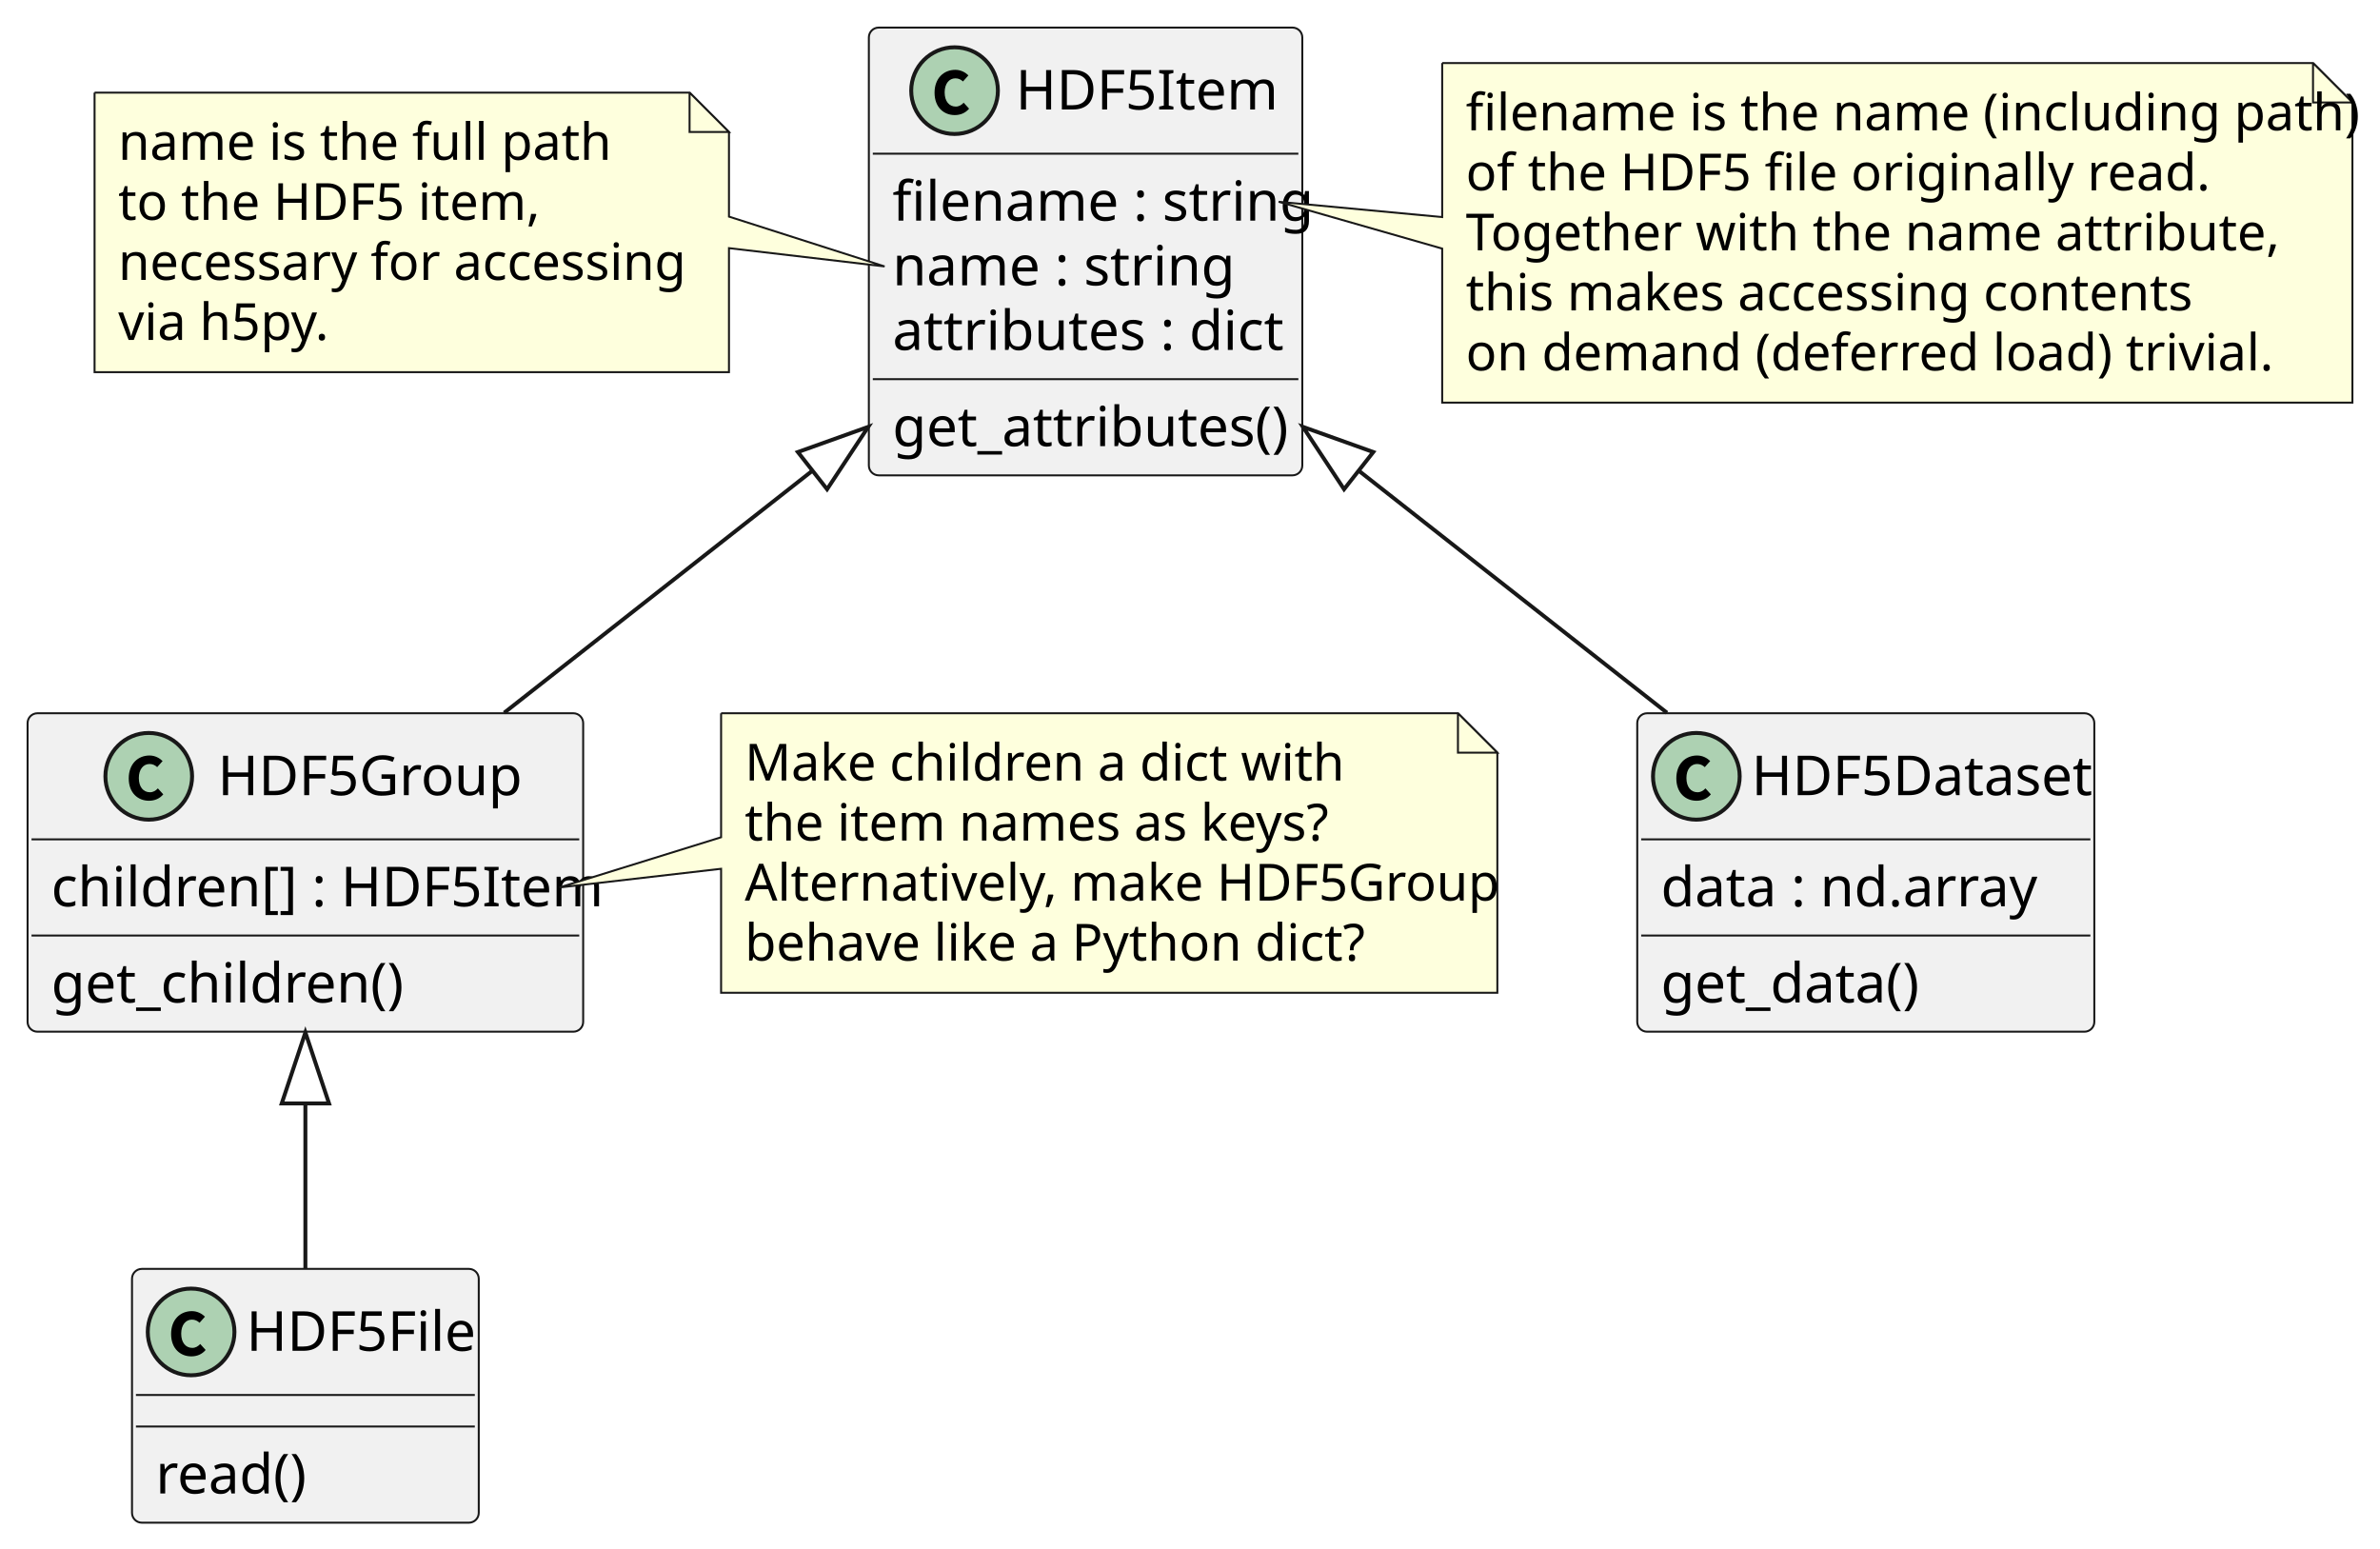
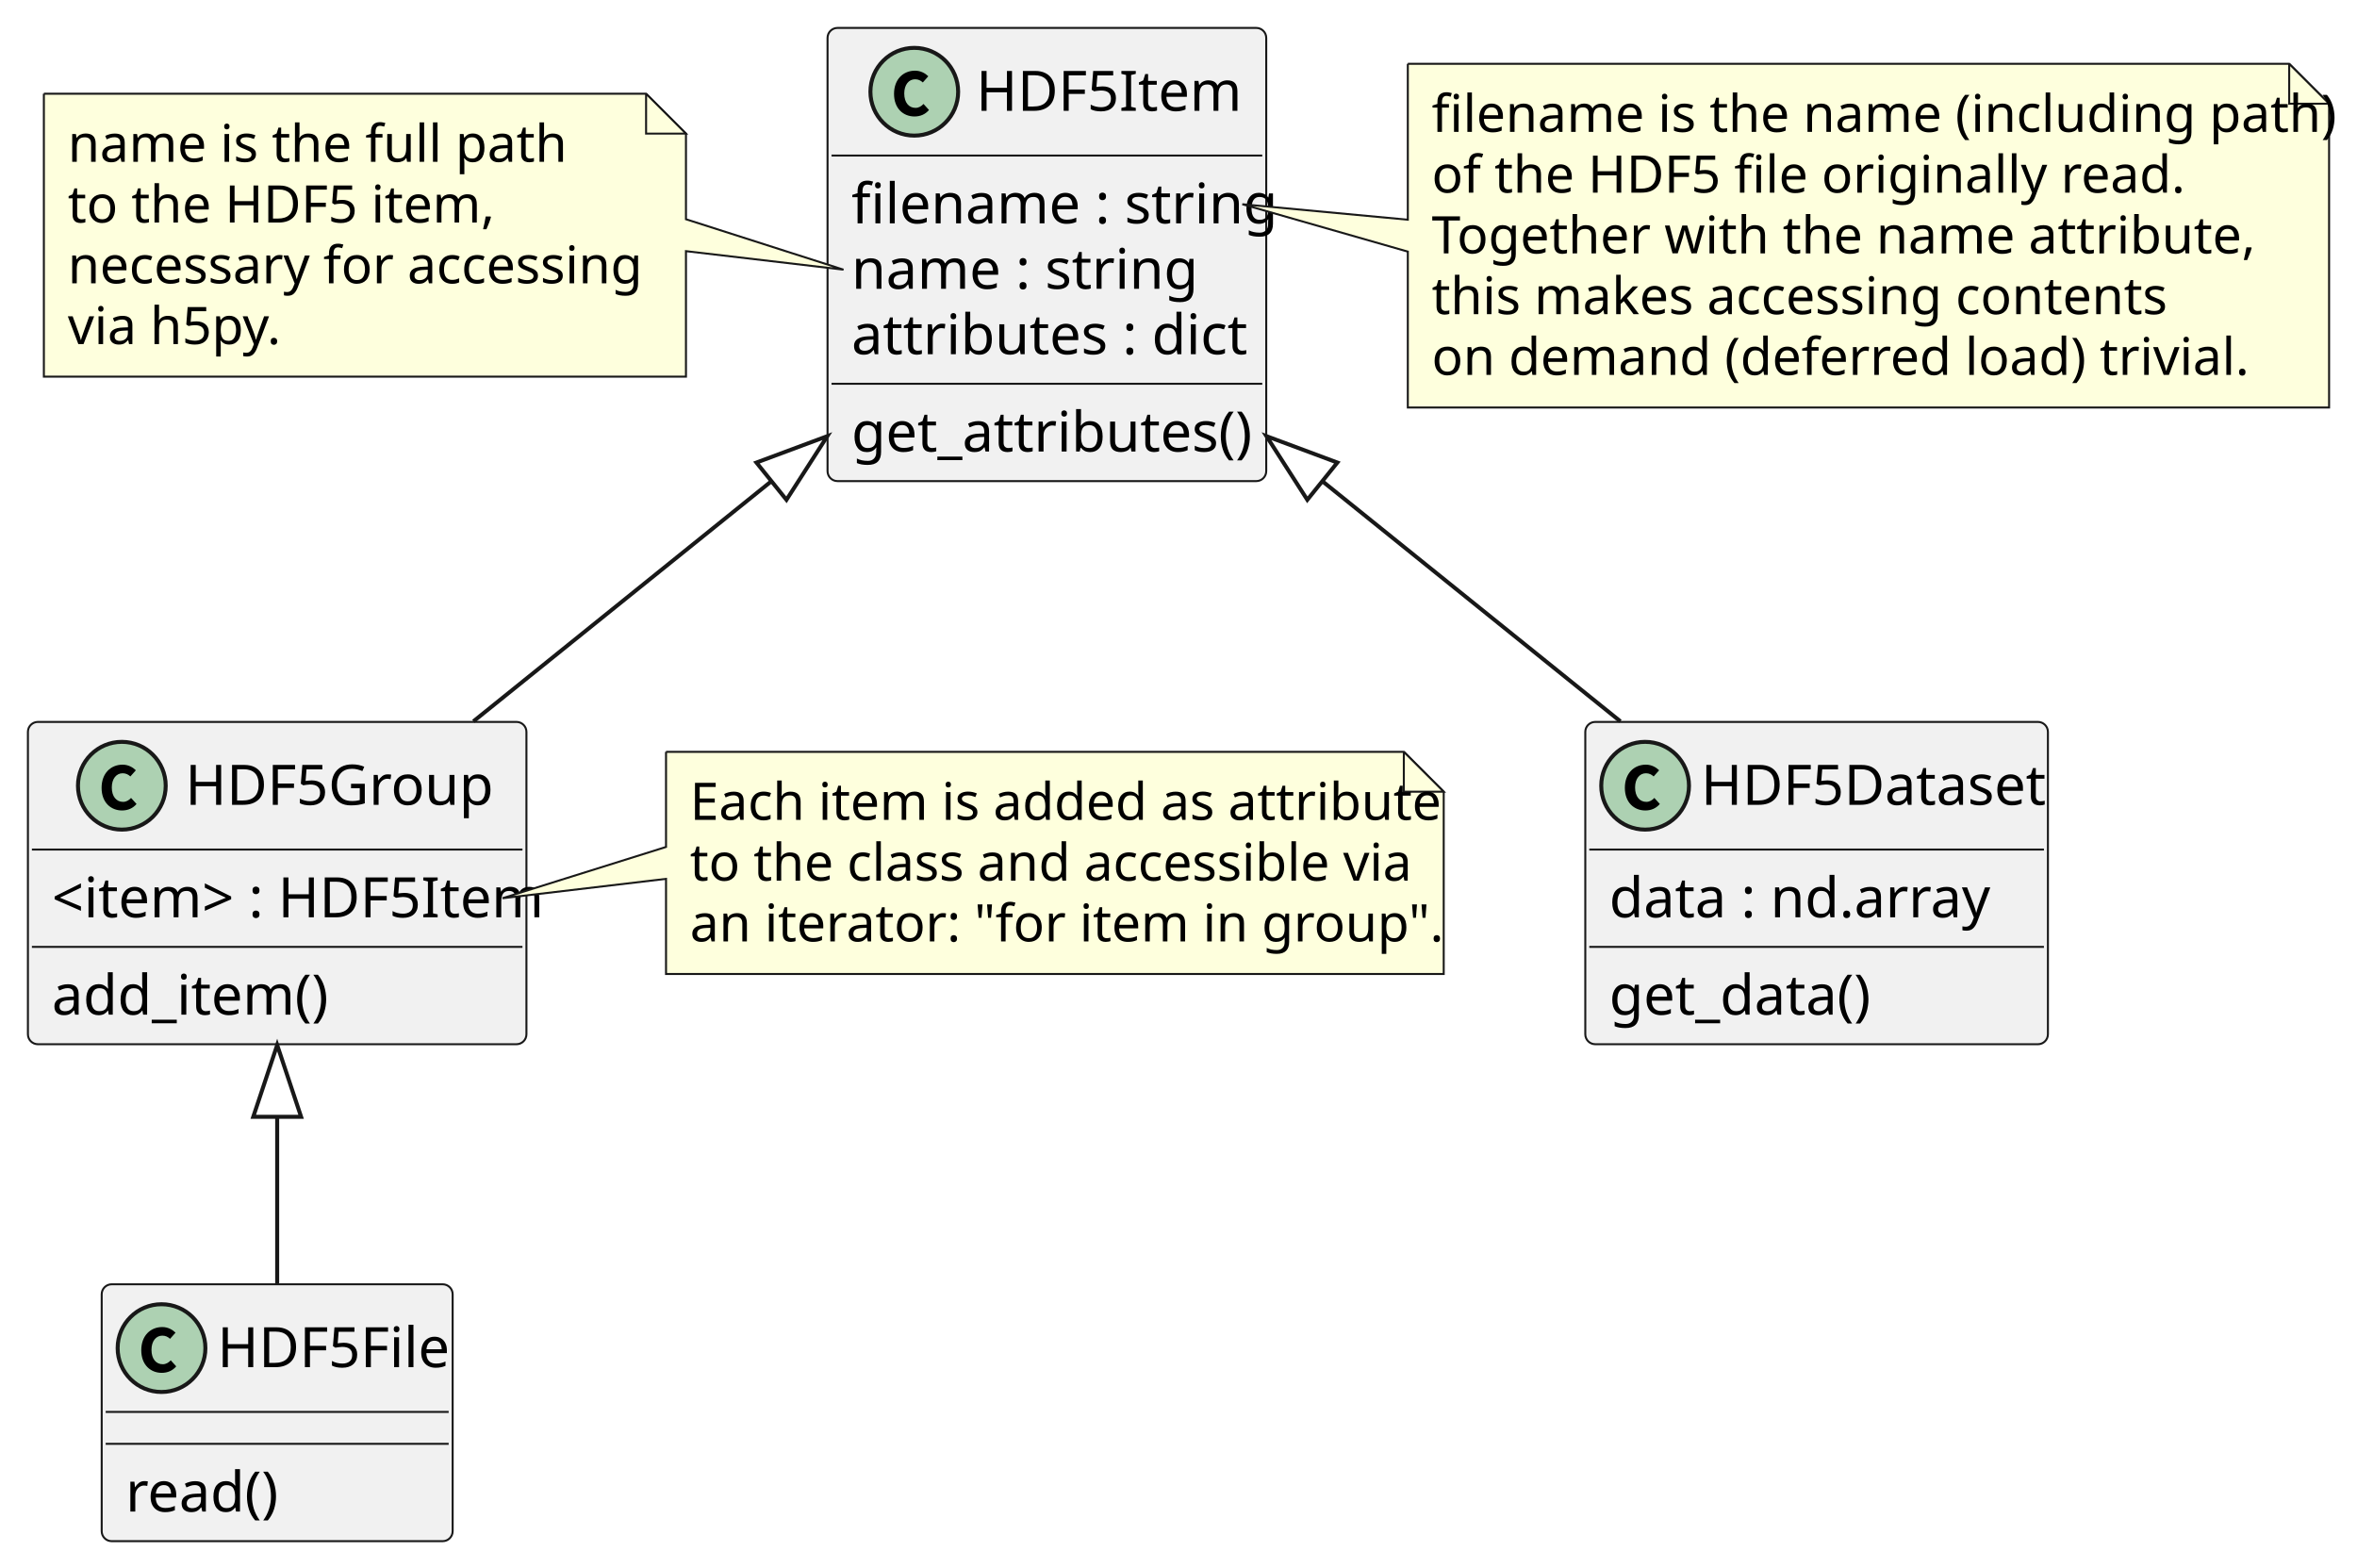
- <svg xmlns="http://www.w3.org/2000/svg" contentStyleType="text/css" height="393px" preserveAspectRatio="none" style="width:604px;height:393px;background:#FFFFFF;" version="1.1" viewBox="0 0 604 393" width="604px" zoomAndPan="magnify">
+ <svg xmlns="http://www.w3.org/2000/svg" contentStyleType="text/css" height="393px" preserveAspectRatio="none" style="width:591px;height:393px;background:#FFFFFF;" version="1.1" viewBox="0 0 591 393" width="591px" zoomAndPan="magnify">
  <defs />
  <g>
    <g id="elem_HDF5Item">
-       <rect codeLine="3" fill="#F1F1F1" height="113.625" id="HDF5Item" rx="2.5" ry="2.5" style="stroke:#181818;stroke-width:0.5;" width="110" x="220.5" y="7" />
-       <ellipse cx="242.25" cy="23" fill="#ADD1B2" rx="11" ry="11" style="stroke:#181818;stroke-width:1.0;" />
-       <path d="M242.297,29.203 C243.797,29.203 245.031,28.641 245.938,27.578 L244.562,26.062 C244.016,26.656 243.359,27.047 242.562,27.047 C240.891,27.047 239.734,25.719 239.734,23.438 C239.734,21.219 240.891,19.875 242.453,19.875 C243.266,19.875 243.859,20.188 244.391,20.672 L245.766,19.125 C245.016,18.391 243.859,17.719 242.453,17.719 C239.5,17.719 237.172,19.859 237.172,23.531 C237.172,27.25 239.547,29.203 242.297,29.203 Z " fill="#000000" />
-       <text fill="#000000" font-family="sans-serif" font-size="14" lengthAdjust="spacing" textLength="63" x="257.75" y="27.785">HDF5Item</text>
-       <line style="stroke:#181818;stroke-width:0.5;" x1="221.5" x2="329.5" y1="39" y2="39" />
-       <text fill="#000000" font-family="sans-serif" font-size="14" lengthAdjust="spacing" textLength="98" x="226.5" y="55.988">filename : string</text>
-       <text fill="#000000" font-family="sans-serif" font-size="14" lengthAdjust="spacing" textLength="80" x="226.5" y="72.394">name : string</text>
-       <text fill="#000000" font-family="sans-serif" font-size="14" lengthAdjust="spacing" textLength="93" x="226.5" y="88.801">attributes : dict</text>
-       <line style="stroke:#181818;stroke-width:0.5;" x1="221.5" x2="329.5" y1="96.219" y2="96.219" />
-       <text fill="#000000" font-family="sans-serif" font-size="14" lengthAdjust="spacing" textLength="97" x="226.5" y="113.207">get_attributes()</text>
+       <rect codeLine="3" fill="#F1F1F1" height="113.625" id="HDF5Item" rx="2.5" ry="2.5" style="stroke:#181818;stroke-width:0.5;" width="110" x="207.5" y="7" />
+       <ellipse cx="229.25" cy="23" fill="#ADD1B2" rx="11" ry="11" style="stroke:#181818;stroke-width:1.0;" />
+       <path d="M229.297,29.203 C230.797,29.203 232.031,28.641 232.938,27.578 L231.562,26.062 C231.016,26.656 230.359,27.047 229.562,27.047 C227.891,27.047 226.734,25.719 226.734,23.438 C226.734,21.219 227.891,19.875 229.453,19.875 C230.266,19.875 230.859,20.188 231.391,20.672 L232.766,19.125 C232.016,18.391 230.859,17.719 229.453,17.719 C226.5,17.719 224.172,19.859 224.172,23.531 C224.172,27.25 226.547,29.203 229.297,29.203 Z " fill="#000000" />
+       <text fill="#000000" font-family="sans-serif" font-size="14" lengthAdjust="spacing" textLength="63" x="244.75" y="27.785">HDF5Item</text>
+       <line style="stroke:#181818;stroke-width:0.5;" x1="208.5" x2="316.5" y1="39" y2="39" />
+       <text fill="#000000" font-family="sans-serif" font-size="14" lengthAdjust="spacing" textLength="98" x="213.5" y="55.988">filename : string</text>
+       <text fill="#000000" font-family="sans-serif" font-size="14" lengthAdjust="spacing" textLength="80" x="213.5" y="72.394">name : string</text>
+       <text fill="#000000" font-family="sans-serif" font-size="14" lengthAdjust="spacing" textLength="93" x="213.5" y="88.801">attributes : dict</text>
+       <line style="stroke:#181818;stroke-width:0.5;" x1="208.5" x2="316.5" y1="96.219" y2="96.219" />
+       <text fill="#000000" font-family="sans-serif" font-size="14" lengthAdjust="spacing" textLength="97" x="213.5" y="113.207">get_attributes()</text>
    </g>
-     <path d="M366,16 L366,55.086 L324.5,51.203 L366,63.086 L366,102.172 A0,0 0 0 0 366,102.172 L597,102.172 A0,0 0 0 0 597,102.172 L597,26 L587,16 L366,16 A0,0 0 0 0 366,16 " fill="#FEFFDD" style="stroke:#181818;stroke-width:0.5;" />
-     <path d="M587,16 L587,26 L597,26 L587,16 " fill="#FEFFDD" style="stroke:#181818;stroke-width:0.5;" />
-     <text fill="#000000" font-family="sans-serif" font-size="13" lengthAdjust="spacing" textLength="210" x="372" y="33.06">filename is the name (including path)</text>
-     <text fill="#000000" font-family="sans-serif" font-size="13" lengthAdjust="spacing" textLength="173" x="372" y="48.295">of the HDF5 file originally read.</text>
-     <text fill="#000000" font-family="sans-serif" font-size="13" lengthAdjust="spacing" textLength="187" x="372" y="63.529">Together with the name attribute,</text>
-     <text fill="#000000" font-family="sans-serif" font-size="13" lengthAdjust="spacing" textLength="178" x="372" y="78.764">this makes accessing contents</text>
-     <text fill="#000000" font-family="sans-serif" font-size="13" lengthAdjust="spacing" textLength="186" x="372" y="93.998">on demand (deferred load) trivial.</text>
-     <path d="M24,23.5 L24,94.438 A0,0 0 0 0 24,94.438 L185,94.438 A0,0 0 0 0 185,94.438 L185,62.969 L224.5,67.609 L185,54.969 L185,33.5 L175,23.5 L24,23.5 A0,0 0 0 0 24,23.5 " fill="#FEFFDD" style="stroke:#181818;stroke-width:0.5;" />
-     <path d="M175,23.5 L175,33.5 L185,33.5 L175,23.5 " fill="#FEFFDD" style="stroke:#181818;stroke-width:0.5;" />
-     <text fill="#000000" font-family="sans-serif" font-size="13" lengthAdjust="spacing" textLength="115" x="30" y="40.56">name is the full path</text>
-     <text fill="#000000" font-family="sans-serif" font-size="13" lengthAdjust="spacing" textLength="98" x="30" y="55.795">to the HDF5 item,</text>
-     <text fill="#000000" font-family="sans-serif" font-size="13" lengthAdjust="spacing" textLength="140" x="30" y="71.029">necessary for accessing</text>
-     <text fill="#000000" font-family="sans-serif" font-size="13" lengthAdjust="spacing" textLength="49" x="30" y="86.264">via h5py.</text>
+     <path d="M353,16 L353,55.086 L311.5,51.203 L353,63.086 L353,102.172 A0,0 0 0 0 353,102.172 L584,102.172 A0,0 0 0 0 584,102.172 L584,26 L574,16 L353,16 A0,0 0 0 0 353,16 " fill="#FEFFDD" style="stroke:#181818;stroke-width:0.5;" />
+     <path d="M574,16 L574,26 L584,26 L574,16 " fill="#FEFFDD" style="stroke:#181818;stroke-width:0.5;" />
+     <text fill="#000000" font-family="sans-serif" font-size="13" lengthAdjust="spacing" textLength="210" x="359" y="33.06">filename is the name (including path)</text>
+     <text fill="#000000" font-family="sans-serif" font-size="13" lengthAdjust="spacing" textLength="173" x="359" y="48.295">of the HDF5 file originally read.</text>
+     <text fill="#000000" font-family="sans-serif" font-size="13" lengthAdjust="spacing" textLength="187" x="359" y="63.529">Together with the name attribute,</text>
+     <text fill="#000000" font-family="sans-serif" font-size="13" lengthAdjust="spacing" textLength="178" x="359" y="78.764">this makes accessing contents</text>
+     <text fill="#000000" font-family="sans-serif" font-size="13" lengthAdjust="spacing" textLength="186" x="359" y="93.998">on demand (deferred load) trivial.</text>
+     <path d="M11,23.5 L11,94.438 A0,0 0 0 0 11,94.438 L172,94.438 A0,0 0 0 0 172,94.438 L172,62.969 L211.5,67.609 L172,54.969 L172,33.5 L162,23.5 L11,23.5 A0,0 0 0 0 11,23.5 " fill="#FEFFDD" style="stroke:#181818;stroke-width:0.5;" />
+     <path d="M162,23.5 L162,33.5 L172,33.5 L162,23.5 " fill="#FEFFDD" style="stroke:#181818;stroke-width:0.5;" />
+     <text fill="#000000" font-family="sans-serif" font-size="13" lengthAdjust="spacing" textLength="115" x="17" y="40.56">name is the full path</text>
+     <text fill="#000000" font-family="sans-serif" font-size="13" lengthAdjust="spacing" textLength="98" x="17" y="55.795">to the HDF5 item,</text>
+     <text fill="#000000" font-family="sans-serif" font-size="13" lengthAdjust="spacing" textLength="140" x="17" y="71.029">necessary for accessing</text>
+     <text fill="#000000" font-family="sans-serif" font-size="13" lengthAdjust="spacing" textLength="49" x="17" y="86.264">via h5py.</text>
    <g id="elem_HDF5Group">
-       <rect codeLine="25" fill="#F1F1F1" height="80.812" id="HDF5Group" rx="2.5" ry="2.5" style="stroke:#181818;stroke-width:0.5;" width="141" x="7" y="181" />
-       <ellipse cx="37.75" cy="197" fill="#ADD1B2" rx="11" ry="11" style="stroke:#181818;stroke-width:1.0;" />
-       <path d="M37.797,203.203 C39.297,203.203 40.531,202.641 41.438,201.578 L40.062,200.062 C39.516,200.656 38.859,201.047 38.062,201.047 C36.391,201.047 35.234,199.719 35.234,197.438 C35.234,195.219 36.391,193.875 37.953,193.875 C38.766,193.875 39.359,194.188 39.891,194.672 L41.266,193.125 C40.516,192.391 39.359,191.719 37.953,191.719 C35,191.719 32.672,193.859 32.672,197.531 C32.672,201.25 35.047,203.203 37.797,203.203 Z " fill="#000000" />
-       <text fill="#000000" font-family="sans-serif" font-size="14" lengthAdjust="spacing" textLength="74" x="55.25" y="201.785">HDF5Group</text>
-       <line style="stroke:#181818;stroke-width:0.5;" x1="8" x2="147" y1="213" y2="213" />
-       <text fill="#000000" font-family="sans-serif" font-size="14" lengthAdjust="spacing" textLength="129" x="13" y="229.988">children[] : HDF5Item</text>
-       <line style="stroke:#181818;stroke-width:0.5;" x1="8" x2="147" y1="237.406" y2="237.406" />
-       <text fill="#000000" font-family="sans-serif" font-size="14" lengthAdjust="spacing" textLength="85" x="13" y="254.394">get_children()</text>
+       <rect codeLine="25" fill="#F1F1F1" height="80.812" id="HDF5Group" rx="2.5" ry="2.5" style="stroke:#181818;stroke-width:0.5;" width="125" x="7" y="181" />
+       <ellipse cx="30.55" cy="197" fill="#ADD1B2" rx="11" ry="11" style="stroke:#181818;stroke-width:1.0;" />
+       <path d="M30.597,203.203 C32.097,203.203 33.331,202.641 34.237,201.578 L32.862,200.062 C32.316,200.656 31.659,201.047 30.863,201.047 C29.191,201.047 28.034,199.719 28.034,197.438 C28.034,195.219 29.191,193.875 30.753,193.875 C31.566,193.875 32.159,194.188 32.691,194.672 L34.066,193.125 C33.316,192.391 32.159,191.719 30.753,191.719 C27.8,191.719 25.472,193.859 25.472,197.531 C25.472,201.25 27.847,203.203 30.597,203.203 Z " fill="#000000" />
+       <text fill="#000000" font-family="sans-serif" font-size="14" lengthAdjust="spacing" textLength="74" x="46.45" y="201.785">HDF5Group</text>
+       <line style="stroke:#181818;stroke-width:0.5;" x1="8" x2="131" y1="213" y2="213" />
+       <text fill="#000000" font-family="sans-serif" font-size="14" lengthAdjust="spacing" textLength="113" x="13" y="229.988">&lt;item&gt; : HDF5Item</text>
+       <line style="stroke:#181818;stroke-width:0.5;" x1="8" x2="131" y1="237.406" y2="237.406" />
+       <text fill="#000000" font-family="sans-serif" font-size="14" lengthAdjust="spacing" textLength="67" x="13" y="254.394">add_item()</text>
    </g>
-     <path d="M183,181 L183,212.469 L142,225.203 L183,220.469 L183,251.938 A0,0 0 0 0 183,251.938 L380,251.938 A0,0 0 0 0 380,251.938 L380,191 L370,181 L183,181 A0,0 0 0 0 183,181 " fill="#FEFFDD" style="stroke:#181818;stroke-width:0.5;" />
-     <path d="M370,181 L370,191 L380,191 L370,181 " fill="#FEFFDD" style="stroke:#181818;stroke-width:0.5;" />
-     <text fill="#000000" font-family="sans-serif" font-size="13" lengthAdjust="spacing" textLength="141" x="189" y="198.06">Make children a dict with</text>
-     <text fill="#000000" font-family="sans-serif" font-size="13" lengthAdjust="spacing" textLength="141" x="189" y="213.295">the item names as keys?</text>
-     <text fill="#000000" font-family="sans-serif" font-size="13" lengthAdjust="spacing" textLength="176" x="189" y="228.529">Alternatively, make HDF5Group</text>
-     <text fill="#000000" font-family="sans-serif" font-size="13" lengthAdjust="spacing" textLength="146" x="189" y="243.764">behave like a Python dict?</text>
+     <path d="M167,188.5 L167,212.352 L126,225.203 L167,220.352 L167,244.203 A0,0 0 0 0 167,244.203 L362,244.203 A0,0 0 0 0 362,244.203 L362,198.5 L352,188.5 L167,188.5 A0,0 0 0 0 167,188.5 " fill="#FEFFDD" style="stroke:#181818;stroke-width:0.5;" />
+     <path d="M352,188.5 L352,198.5 L362,198.5 L352,188.5 " fill="#FEFFDD" style="stroke:#181818;stroke-width:0.5;" />
+     <text fill="#000000" font-family="sans-serif" font-size="13" lengthAdjust="spacing" textLength="174" x="173" y="205.56">Each item is added as attribute</text>
+     <text fill="#000000" font-family="sans-serif" font-size="13" lengthAdjust="spacing" textLength="174" x="173" y="220.795">to the class and accessible via</text>
+     <text fill="#000000" font-family="sans-serif" font-size="13" lengthAdjust="spacing" textLength="166" x="173" y="236.029">an iterator: "for item in group".</text>
    <g id="elem_HDF5Dataset">
-       <rect codeLine="37" fill="#F1F1F1" height="80.812" id="HDF5Dataset" rx="2.5" ry="2.5" style="stroke:#181818;stroke-width:0.5;" width="116" x="415.5" y="181" />
-       <ellipse cx="430.5" cy="197" fill="#ADD1B2" rx="11" ry="11" style="stroke:#181818;stroke-width:1.0;" />
-       <path d="M430.547,203.203 C432.047,203.203 433.281,202.641 434.188,201.578 L432.812,200.062 C432.266,200.656 431.609,201.047 430.812,201.047 C429.141,201.047 427.984,199.719 427.984,197.438 C427.984,195.219 429.141,193.875 430.703,193.875 C431.516,193.875 432.109,194.188 432.641,194.672 L434.016,193.125 C433.266,192.391 432.109,191.719 430.703,191.719 C427.75,191.719 425.422,193.859 425.422,197.531 C425.422,201.25 427.797,203.203 430.547,203.203 Z " fill="#000000" />
-       <text fill="#000000" font-family="sans-serif" font-size="14" lengthAdjust="spacing" textLength="84" x="444.5" y="201.785">HDF5Dataset</text>
-       <line style="stroke:#181818;stroke-width:0.5;" x1="416.5" x2="530.5" y1="213" y2="213" />
-       <text fill="#000000" font-family="sans-serif" font-size="14" lengthAdjust="spacing" textLength="91" x="421.5" y="229.988">data : nd.array</text>
-       <line style="stroke:#181818;stroke-width:0.5;" x1="416.5" x2="530.5" y1="237.406" y2="237.406" />
-       <text fill="#000000" font-family="sans-serif" font-size="14" lengthAdjust="spacing" textLength="65" x="421.5" y="254.394">get_data()</text>
+       <rect codeLine="36" fill="#F1F1F1" height="80.812" id="HDF5Dataset" rx="2.5" ry="2.5" style="stroke:#181818;stroke-width:0.5;" width="116" x="397.5" y="181" />
+       <ellipse cx="412.5" cy="197" fill="#ADD1B2" rx="11" ry="11" style="stroke:#181818;stroke-width:1.0;" />
+       <path d="M412.547,203.203 C414.047,203.203 415.281,202.641 416.188,201.578 L414.812,200.062 C414.266,200.656 413.609,201.047 412.812,201.047 C411.141,201.047 409.984,199.719 409.984,197.438 C409.984,195.219 411.141,193.875 412.703,193.875 C413.516,193.875 414.109,194.188 414.641,194.672 L416.016,193.125 C415.266,192.391 414.109,191.719 412.703,191.719 C409.75,191.719 407.422,193.859 407.422,197.531 C407.422,201.25 409.797,203.203 412.547,203.203 Z " fill="#000000" />
+       <text fill="#000000" font-family="sans-serif" font-size="14" lengthAdjust="spacing" textLength="84" x="426.5" y="201.785">HDF5Dataset</text>
+       <line style="stroke:#181818;stroke-width:0.5;" x1="398.5" x2="512.5" y1="213" y2="213" />
+       <text fill="#000000" font-family="sans-serif" font-size="14" lengthAdjust="spacing" textLength="91" x="403.5" y="229.988">data : nd.array</text>
+       <line style="stroke:#181818;stroke-width:0.5;" x1="398.5" x2="512.5" y1="237.406" y2="237.406" />
+       <text fill="#000000" font-family="sans-serif" font-size="14" lengthAdjust="spacing" textLength="65" x="403.5" y="254.394">get_data()</text>
    </g>
    <g id="elem_HDF5File">
-       <rect codeLine="43" fill="#F1F1F1" height="64.406" id="HDF5File" rx="2.5" ry="2.5" style="stroke:#181818;stroke-width:0.5;" width="88" x="33.5" y="322" />
-       <ellipse cx="48.5" cy="338" fill="#ADD1B2" rx="11" ry="11" style="stroke:#181818;stroke-width:1.0;" />
-       <path d="M48.547,344.203 C50.047,344.203 51.281,343.641 52.188,342.578 L50.812,341.062 C50.266,341.656 49.609,342.047 48.812,342.047 C47.141,342.047 45.984,340.719 45.984,338.438 C45.984,336.219 47.141,334.875 48.703,334.875 C49.516,334.875 50.109,335.188 50.641,335.672 L52.016,334.125 C51.266,333.391 50.109,332.719 48.703,332.719 C45.75,332.719 43.422,334.859 43.422,338.531 C43.422,342.25 45.797,344.203 48.547,344.203 Z " fill="#000000" />
-       <text fill="#000000" font-family="sans-serif" font-size="14" lengthAdjust="spacing" textLength="56" x="62.5" y="342.785">HDF5File</text>
-       <line style="stroke:#181818;stroke-width:0.5;" x1="34.5" x2="120.5" y1="354" y2="354" />
-       <line style="stroke:#181818;stroke-width:0.5;" x1="34.5" x2="120.5" y1="362" y2="362" />
-       <text fill="#000000" font-family="sans-serif" font-size="14" lengthAdjust="spacing" textLength="38" x="39.5" y="378.988">read()</text>
+       <rect codeLine="42" fill="#F1F1F1" height="64.406" id="HDF5File" rx="2.5" ry="2.5" style="stroke:#181818;stroke-width:0.5;" width="88" x="25.5" y="322" />
+       <ellipse cx="40.5" cy="338" fill="#ADD1B2" rx="11" ry="11" style="stroke:#181818;stroke-width:1.0;" />
+       <path d="M40.547,344.203 C42.047,344.203 43.281,343.641 44.188,342.578 L42.812,341.062 C42.266,341.656 41.609,342.047 40.812,342.047 C39.141,342.047 37.984,340.719 37.984,338.438 C37.984,336.219 39.141,334.875 40.703,334.875 C41.516,334.875 42.109,335.188 42.641,335.672 L44.016,334.125 C43.266,333.391 42.109,332.719 40.703,332.719 C37.75,332.719 35.422,334.859 35.422,338.531 C35.422,342.25 37.797,344.203 40.547,344.203 Z " fill="#000000" />
+       <text fill="#000000" font-family="sans-serif" font-size="14" lengthAdjust="spacing" textLength="56" x="54.5" y="342.785">HDF5File</text>
+       <line style="stroke:#181818;stroke-width:0.5;" x1="26.5" x2="112.5" y1="354" y2="354" />
+       <line style="stroke:#181818;stroke-width:0.5;" x1="26.5" x2="112.5" y1="362" y2="362" />
+       <text fill="#000000" font-family="sans-serif" font-size="14" lengthAdjust="spacing" textLength="38" x="31.5" y="378.988">read()</text>
    </g>
    <g id="link_HDF5Item_HDF5Group">
-       <path d="M206.192,119.436 C177.242,142.166 156.18,158.71 127.95,180.88 " fill="none" id="HDF5Item-backto-HDF5Group" style="stroke:#181818;stroke-width:1.0;" />
-       <polygon fill="none" points="220.35,108.32,202.487,114.717,209.898,124.155,220.35,108.32" style="stroke:#181818;stroke-width:1.0;" />
+       <path d="M193.434,120.644 C165.474,143.174 145.79,159.04 118.7,180.86 " fill="none" id="HDF5Item-backto-HDF5Group" style="stroke:#181818;stroke-width:1.0;" />
+       <polygon fill="none" points="207.45,109.35,189.669,115.972,197.199,125.316,207.45,109.35" style="stroke:#181818;stroke-width:1.0;" />
    </g>
    <g id="link_HDF5Item_HDF5Dataset">
-       <path d="M344.808,119.436 C373.758,142.166 394.82,158.71 423.05,180.88 " fill="none" id="HDF5Item-backto-HDF5Dataset" style="stroke:#181818;stroke-width:1.0;" />
-       <polygon fill="none" points="330.65,108.32,341.102,124.155,348.513,114.717,330.65,108.32" style="stroke:#181818;stroke-width:1.0;" />
+       <path d="M331.566,120.644 C359.526,143.174 379.21,159.04 406.3,180.86 " fill="none" id="HDF5Item-backto-HDF5Dataset" style="stroke:#181818;stroke-width:1.0;" />
+       <polygon fill="none" points="317.55,109.35,327.801,125.316,335.331,115.972,317.55,109.35" style="stroke:#181818;stroke-width:1.0;" />
    </g>
    <g id="link_HDF5Group_HDF5File">
-       <path d="M77.5,280.01 C77.5,299.21 77.5,303.96 77.5,321.91 " fill="none" id="HDF5Group-backto-HDF5File" style="stroke:#181818;stroke-width:1.0;" />
-       <polygon fill="none" points="77.5,262.01,71.5,280.01,83.5,280.01,77.5,262.01" style="stroke:#181818;stroke-width:1.0;" />
+       <path d="M69.5,280.01 C69.5,299.21 69.5,303.96 69.5,321.91 " fill="none" id="HDF5Group-backto-HDF5File" style="stroke:#181818;stroke-width:1.0;" />
+       <polygon fill="none" points="69.5,262.01,63.5,280.01,75.5,280.01,69.5,262.01" style="stroke:#181818;stroke-width:1.0;" />
    </g>
  </g>
</svg>
